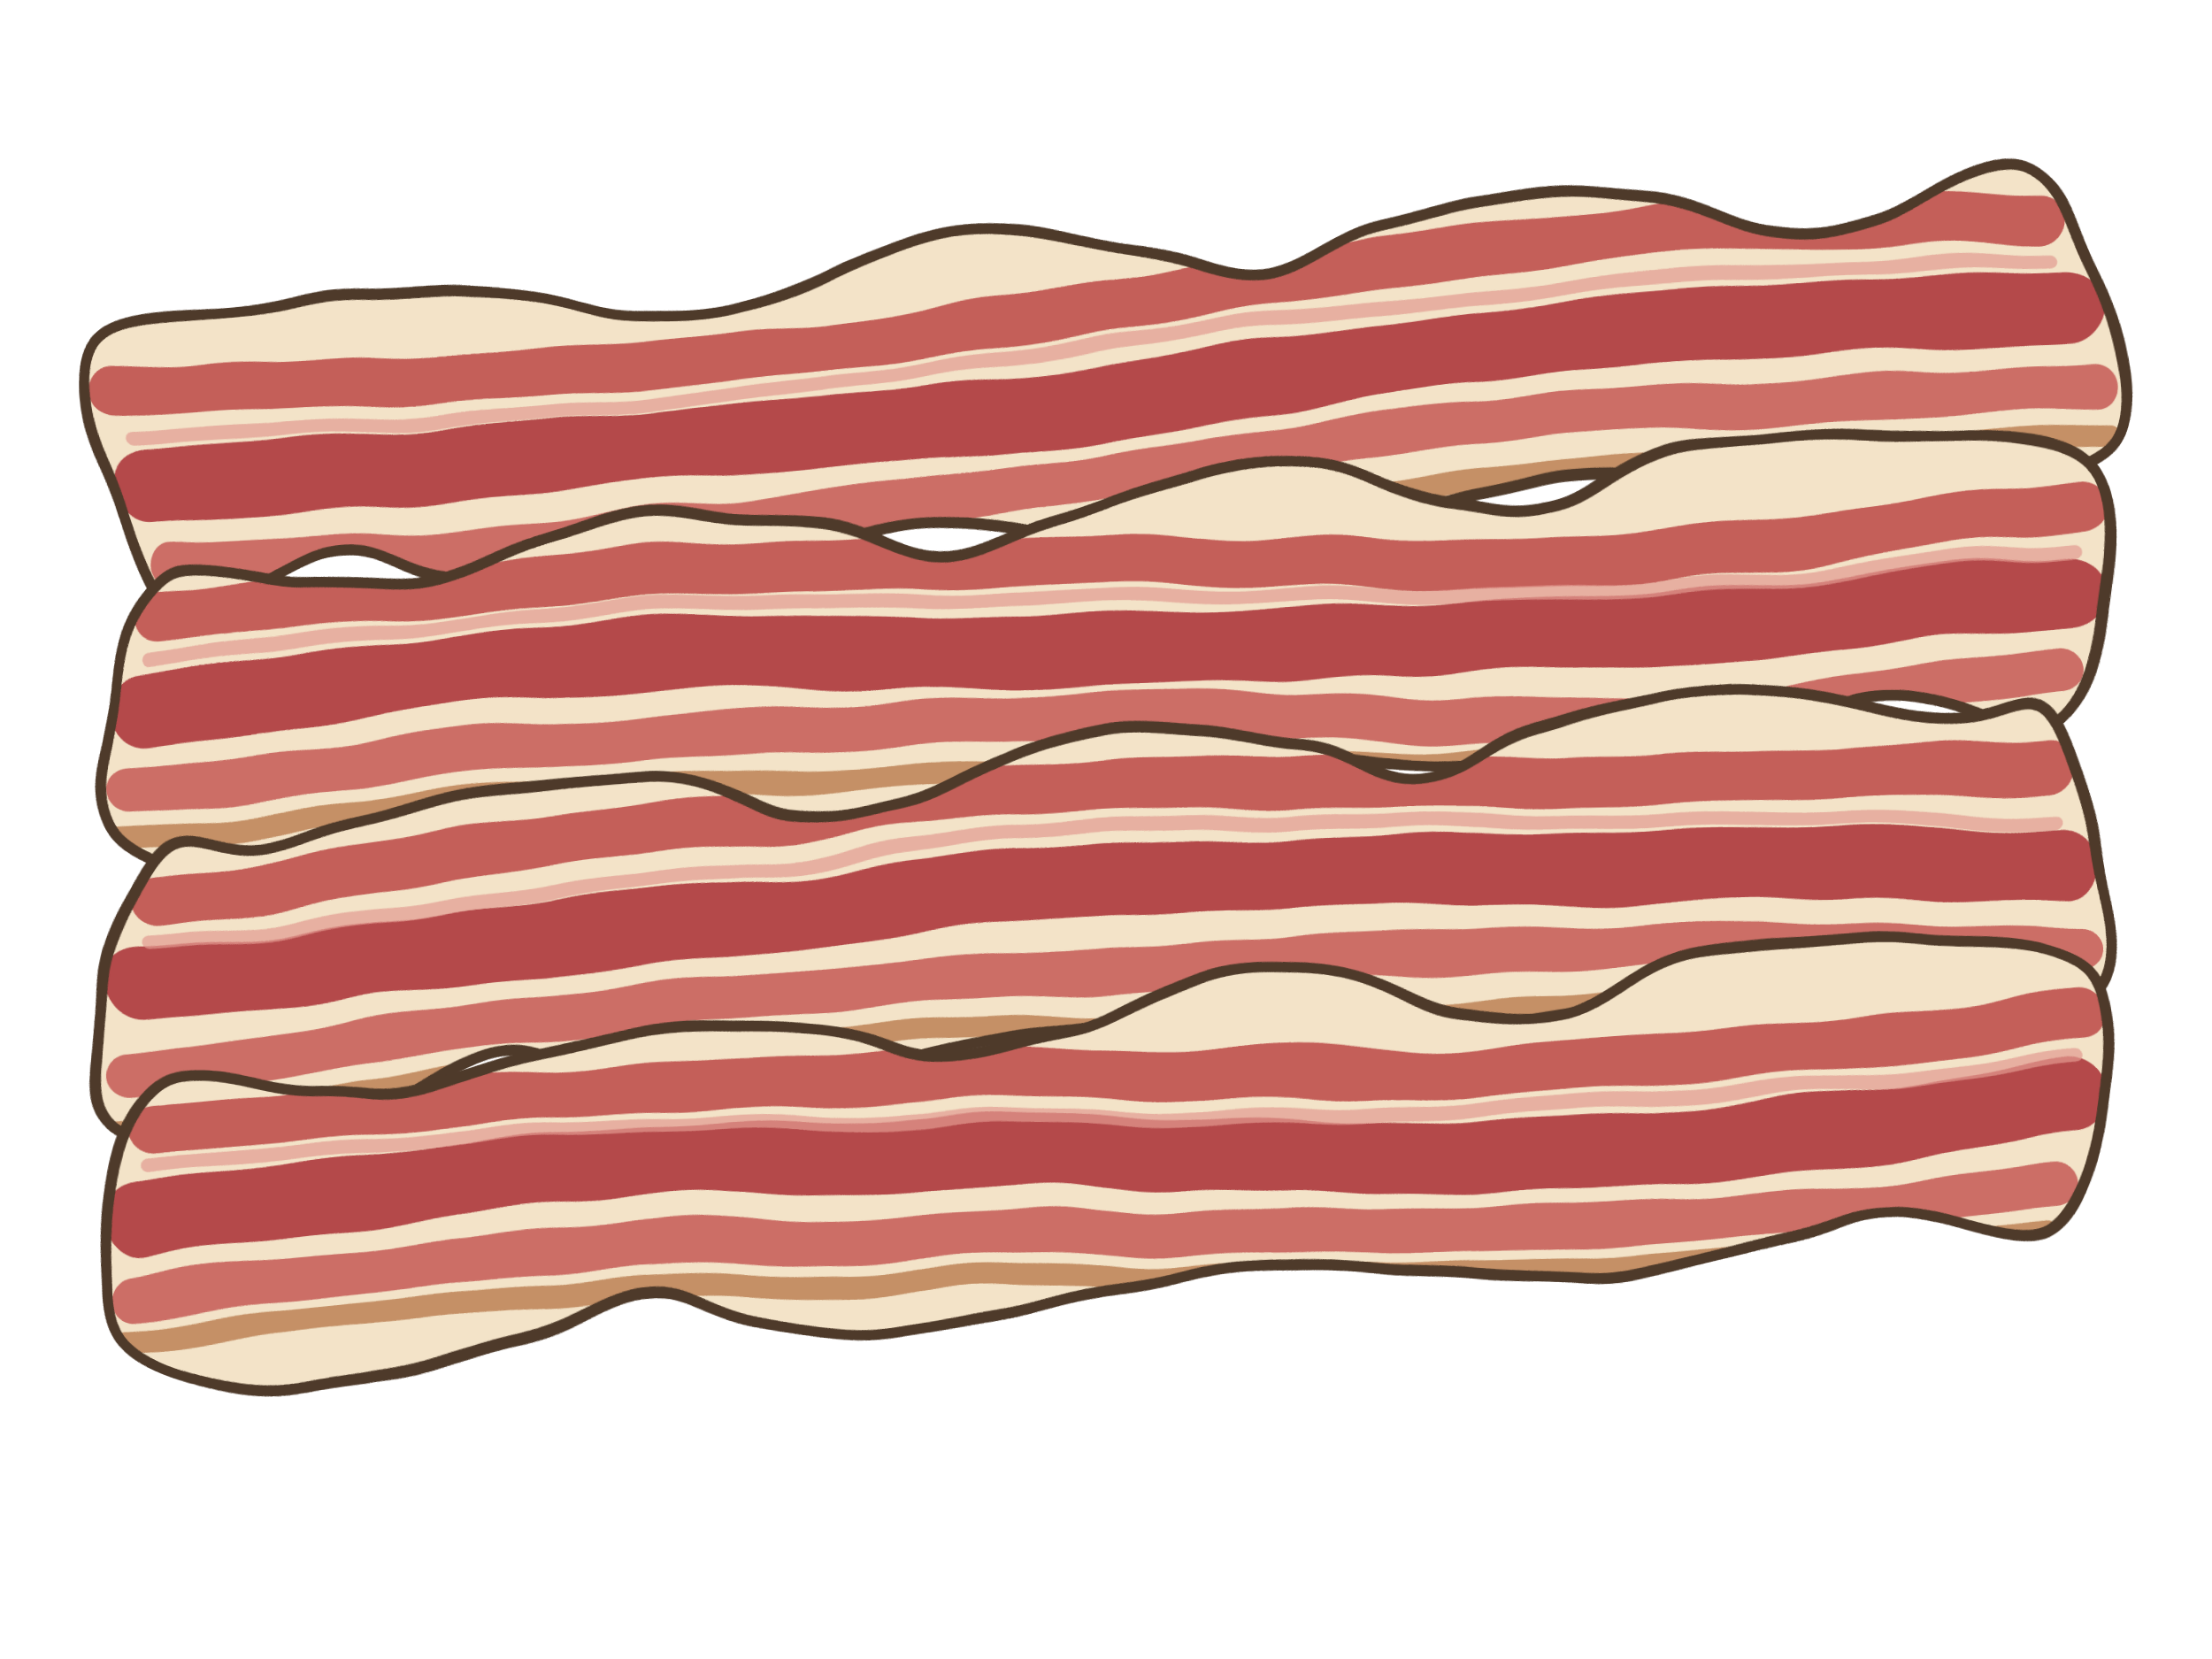
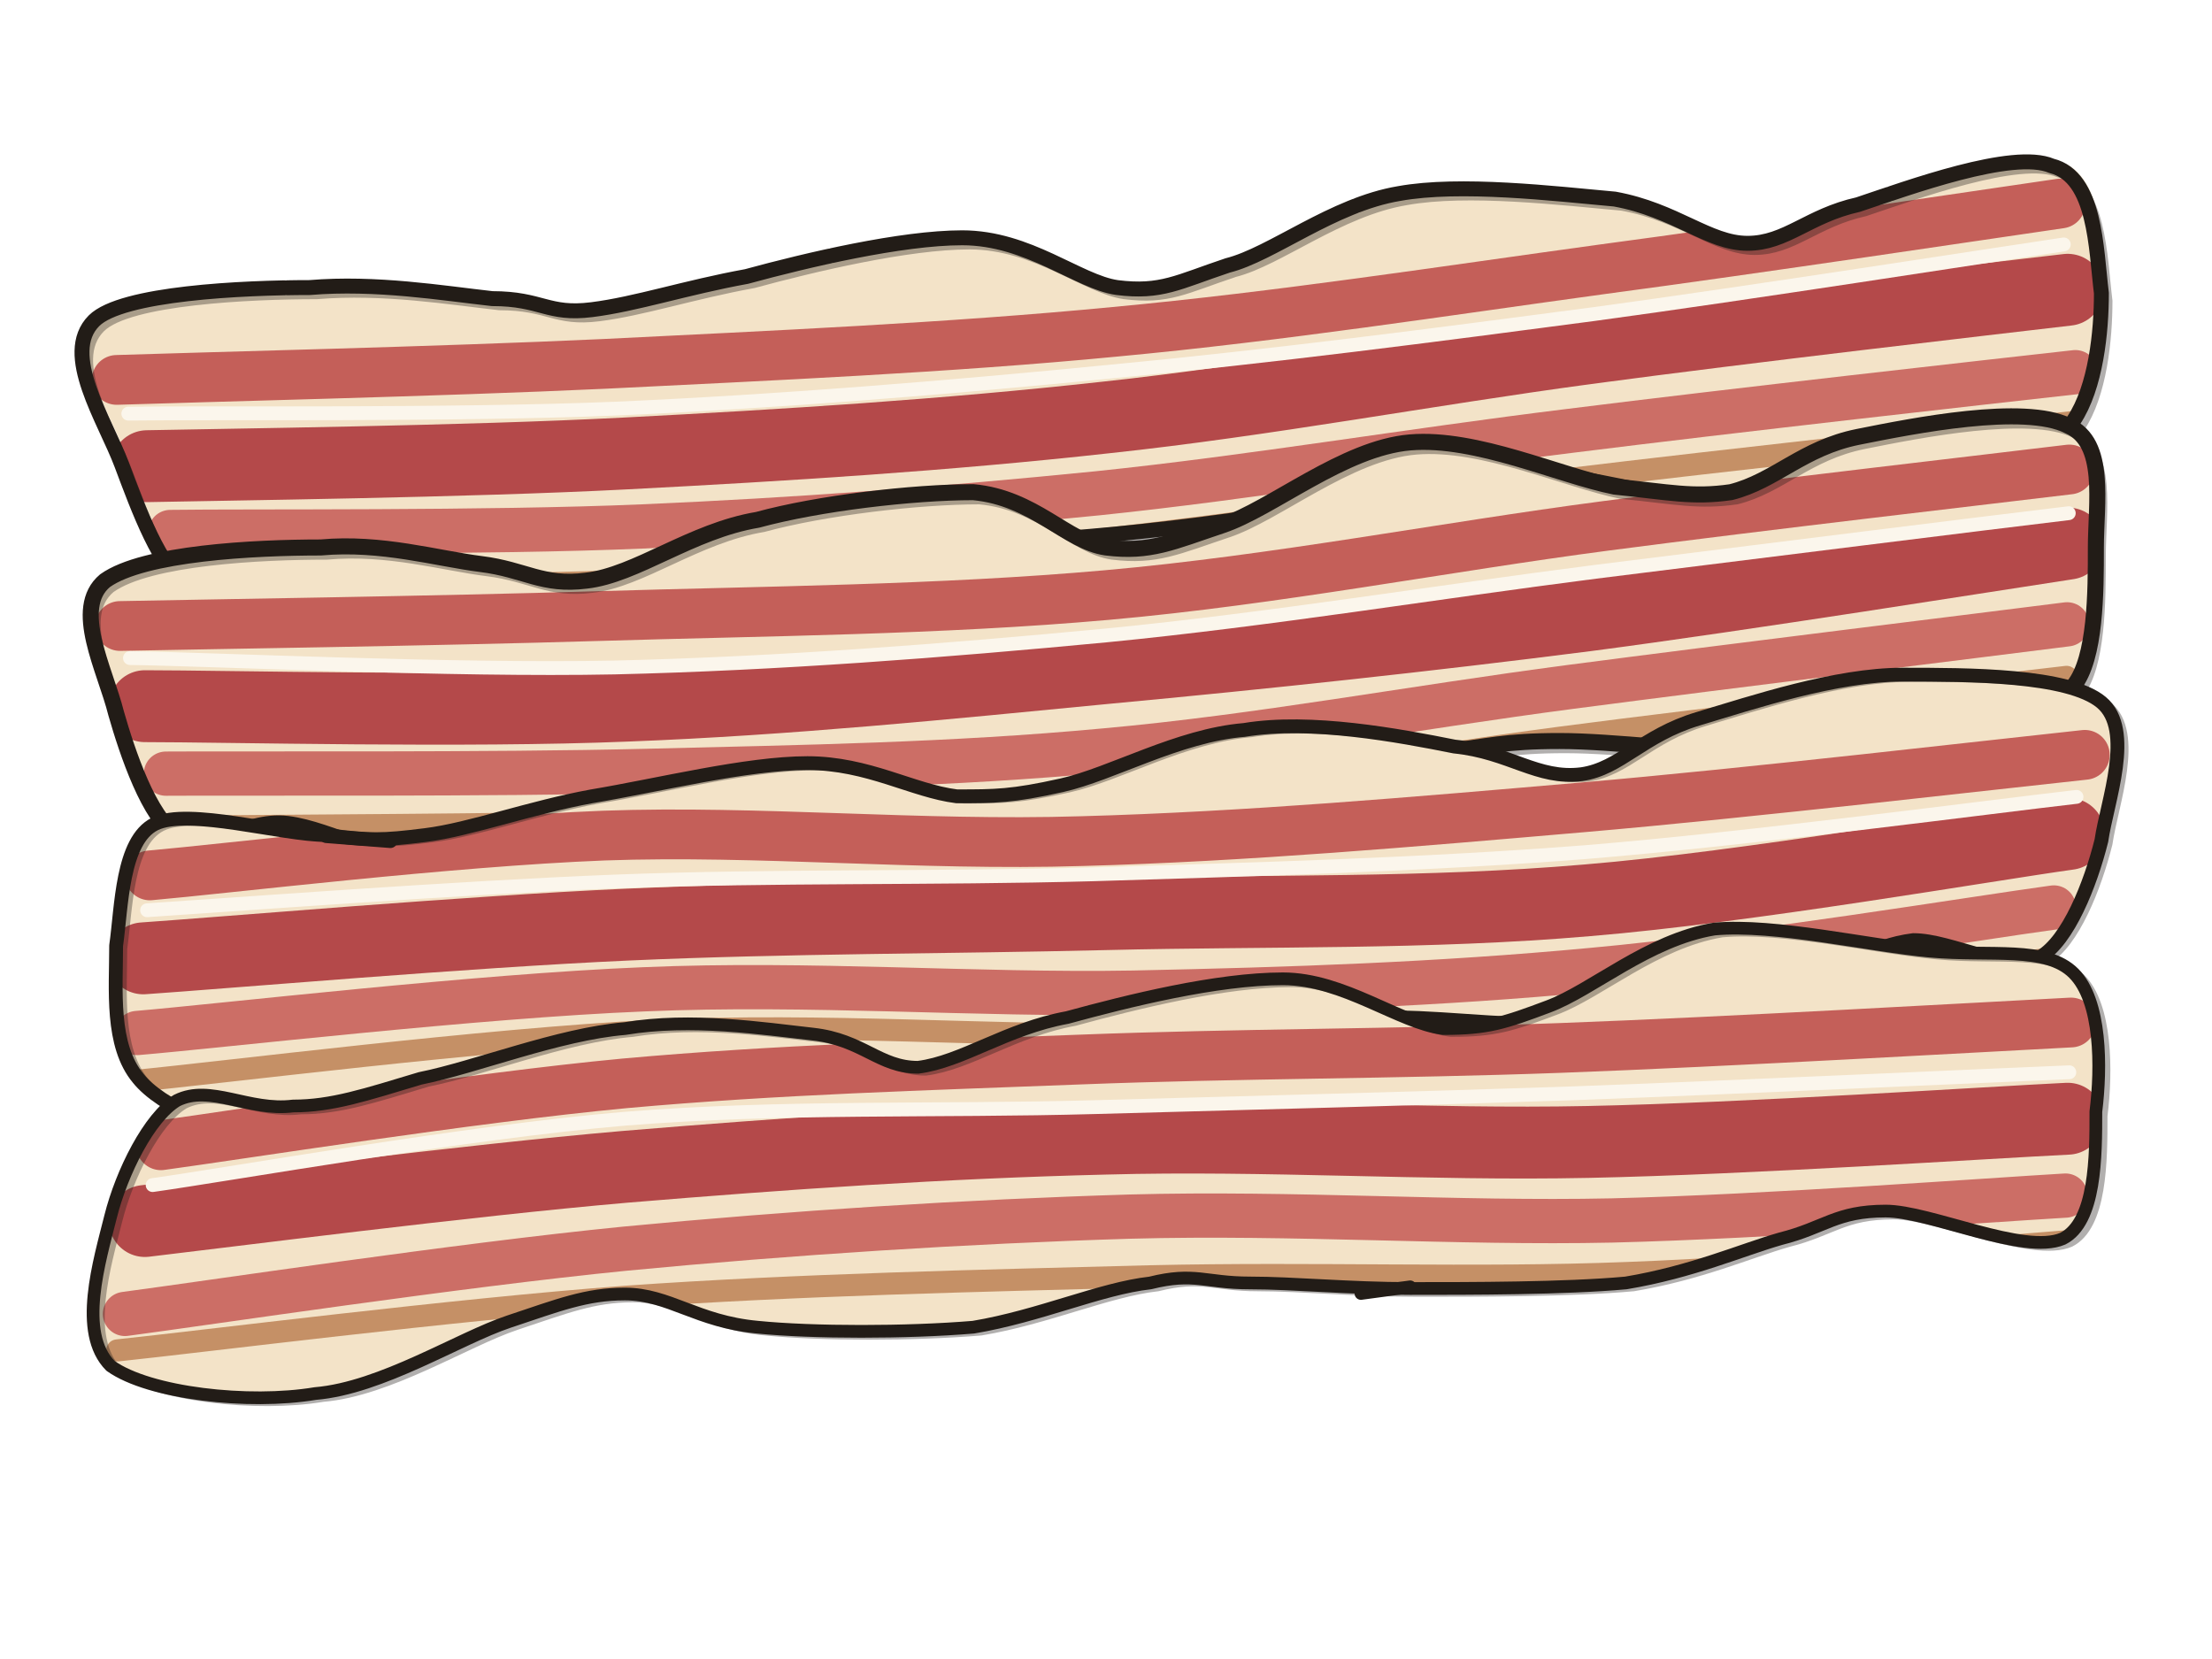
<svg xmlns="http://www.w3.org/2000/svg" viewBox="0 0 400 300">
  <defs>
-     <filter id="bacon-w" x="-5%" y="-5%" width="110%" height="110%" color-interpolation-filters="sRGB">
-       <feTurbulence type="fractalNoise" baseFrequency=".03" numOctaves="2" seed="49" result="t" />
-       <feDisplacementMap in="SourceGraphic" in2="t" scale="4.5" xChannelSelector="R" yChannelSelector="G" />
-     </filter>
-     <path id="bacon-1" d="M19.7 88.9c-2.5-8.4-6.4-21.3-1.4-27c5.1-5.6 20-5.2 31.7-6.8c11.8-1.7 28.2-3 38.8-2.9c10.5.2 17.1 3.4 24.6 3.9c7.6.4 11.7.9 20.9-1.4c9.1-2.2 22.1-10.6 33.9-12.1c11.9-1.6 27.5 1.3 37.3 2.7c9.7 1.4 13.9 6.3 21.2 5.6c7.3-.6 12.5-6.6 22.6-9.5c10.1-2.9 26.2-7.9 38-7.9c11.8.1 24.3 7.3 33 8.2c8.7 1 11.6-.5 19.2-2.4c7.7-1.9 20-11.5 26.8-9.2c6.7 2.3 11.4 14.7 14 23.1c2.5 8.3 6.4 20.8 1.4 26.9c-4.9 6.1-19.6 8.5-31.2 9.6c-11.7 1.2-28.2-2.1-38.8-2.8c-10.6-.6-17.5-1.5-25-1c-7.5.5-10.8 2.3-20 4.1c-9.2 1.8-23.3 5.6-35.4 6.7c-12 1.1-27.2.3-36.8-.1c-9.6-.5-13.3-3-20.7-2.8c-7.5.3-13.9 1.9-24.1 4.3c-10.2 2.4-25.4 9.5-37.1 10.3c-11.8.8-24.6-4.1-33.4-5.5c-8.7-1.4-11.6-4.4-19.2-2.9c-7.6 1.5-19.6 13.9-26.3 12c-6.7-1.8-11.4-14.8-14-23.1Z" />
+     <path id="bacon-1" d="M316 91c-12 0-25-4-34-5c-8-1-11 0-19 2c-8 1-16 3-27 4c-11 2-27 4-39 5c-11 1-21 1-30 0c-8 0-10-4-18-2c-8 2-19 10-30 12c-12 2-29 2-40 1c-11-1-17-7-25-7c-7-1-14 7-20 5c-5-3-9-14-12-22c-3-8-11-20-5-26c5-5 27-6 39-6c12-1 24 1 33 2c9 0 10 3 18 2c8-1 17-4 28-6c11-3 28-7 39-7c12 0 21 8 28 9c8 1 11-1 20-4c8-2 19-11 31-13c11-2 28 0 39 1c11 2 17 8 24 8c7 0 11-5 20-7c9-3 28-10 35-7c8 2 8 15 9 23c0 7-1 17-5 23c-4 6-11 10-20 13c-10 2-27 3-39 2Z" pathLength="100" />
    <clipPath id="bacon-2">
      <use href="#bacon-1" />
    </clipPath>
-     <path id="bacon-3" d="M20.1 126.7c1.4-7.9 4.4-19.1 10.3-22.6c5.9-3.5 17.6 1.4 25.2 1.5c7.6 0 11.3.6 20.4-1.2c9.1-1.9 22.3-8.2 34.3-9.8c11.9-1.6 27.6-.8 37.3.2c9.8.9 13.8 5.8 21.1 5.6c7.4-.2 13.1-4.1 23.2-7c10-2.9 25.5-10 37.3-10.4c11.7-.3 24.5 6.7 33.3 8.1c8.8 1.4 11.9 2.1 19.5.2c7.6-1.9 15-9.4 25.9-11.5c11-2.2 28.2-1.8 39.7-1.2c11.6.7 24 .1 29.4 5.1c5.4 4.9 4 16.7 3 24.7c-1 7.9-2.7 20.2-9 23.2c-6.3 2.9-20.8-5.5-28.6-5.5c-7.9-.1-9.9 3.1-18.3 5.2c-8.4 2.1-20.4 6.1-32.1 7.2c-11.8 1.1-28-.2-38.5-.5c-10.5-.2-17.1-1.1-24.7-1c-7.5.2-11.4 0-20.7 1.8c-9.2 1.8-22.9 7.7-34.8 9.1c-12 1.5-27.3.6-36.9-.3c-9.6-.9-13.3-5.4-20.7-5.1c-7.4.3-13.5 4-23.7 6.9c-10.2 2.8-25.9 9.8-37.6 10.1c-11.7.4-27.1-2.5-32.8-7.9c-5.7-5.5-3-17-1.5-24.9Z" />
+     <path id="bacon-3" d="M292 88c10 1 14 2 21 1c8-2 13-8 23-10c10-2 30-6 38-2c7 3 5 14 5 22c0 8 0 20-4 25c-4 5-11 6-21 8c-9 2-24 4-36 4c-12 0-26-2-36-2c-10 0-13 1-21 2c-7 1-13 2-24 3c-10 2-26 4-38 5c-11 1-24 1-33 0c-9 0-11-3-19-2c-7 1-16 4-27 7c-11 2-28 7-39 7c-12 0-21-6-29-7c-8-1-15 6-20 2c-5-3-9-15-11-22c-2-8-8-19-2-24c7-5 27-6 39-6c11-1 21 2 29 3c8 1 11 4 19 3c9-1 19-9 31-11c11-3 28-5 39-5c11 1 17 9 24 10c8 1 12-1 21-4c9-3 22-14 34-15c12-1 27 6 37 8Z" />
    <clipPath id="bacon-4">
      <use href="#bacon-3" />
    </clipPath>
-     <path id="bacon-5" d="M19.5 178c1.4-8.6 5.8-20.7 10.5-24.9c4.8-4.2 10.3.8 18.3-.5c8-1.2 18.3-5 29.8-6.9c11.5-2 28.1-5 39.1-5c10.9.1 18.8 4.5 26.5 5.3c7.7.7 11.2 1.6 19.9-.6c8.7-2.3 20.5-11.3 32.3-13c11.7-1.8 28.2.8 38.4 2.2c10.1 1.4 15.3 6.5 22.6 6.1c7.3-.5 11.5-6 21.2-8.9c9.6-2.8 24.9-8 36.8-8.2c12-.2 25.6 6.2 34.8 7.1c9.1.9 14.8-5.6 20-1.8c5.1 3.8 9.3 16.1 10.8 24.8c1.4 8.6 4.5 23.2-2.2 26.9c-6.7 3.7-27.7-3.9-38-4.8c-10.2-.9-15.8-1.5-23.2-.7c-7.4.9-11.5 4-21.2 6c-9.6 1.9-24.8 4.9-36.8 5.5c-12 .7-26.2-1.1-35.4-1.5c-9.1-.4-12-1.6-19.6-1c-7.5.6-15.1 2.6-25.7 4.8c-10.6 2.3-26.5 7.9-38.1 8.5c-11.6.6-23.1-3.7-31.5-4.9c-8.4-1.2-11.1-4-18.9-2.3c-7.9 1.6-16.8 9.7-28.2 12.2c-11.3 2.5-32.7 6.5-39.7 2.5c-7.1-4.1-3.8-18.3-2.5-26.9Z" />
+     <path id="bacon-5" d="M59 151c8 1 10 1 18 0c8-1 19-5 30-7c12-2 28-6 39-6c11 0 19 5 27 6c7 0 10 0 19-2c9-2 21-9 33-10c12-2 28 1 38 3c10 1 15 6 23 5c7-1 11-7 21-10c10-3 25-8 37-8c12 0 30 0 36 5c6 5 1 18 0 25c-2 8-6 18-11 21c-6 3-16-3-23-3c-8 1-12 5-21 8c-10 2-25 6-37 7c-12 1-26-1-35-1c-9 0-12 0-20 0c-7 1-15 1-26 2c-10 2-26 7-38 8c-11 0-23-3-31-4c-9-1-11-4-19-2c-8 1-17 9-28 12c-12 3-29 6-40 6c-11-1-22-6-26-11c-5-6-4-16-4-24c1-7 1-19 7-22c6-3 23 2 31 2Z" />
    <clipPath id="bacon-6">
      <use href="#bacon-5" />
    </clipPath>
-     <path id="bacon-7" d="M20.1 218.2c1.3-7.9 3.6-19.2 9.7-22.6c6.1-3.5 19.3 1.5 27 1.7c7.7.2 10.7 1.1 19.4-.5c8.8-1.7 21.1-7.8 33-9.6c11.9-1.8 28.2-2.1 38.3-1.3c10.1.8 15 6 22.4 6.1c7.4.1 12.3-2.6 22-5.5c9.6-2.8 24.1-10.9 36-11.6c11.8-.7 25.8 5.7 35 7.2c9.2 1.5 12.8 3.2 20.2 1.6c7.4-1.5 13.7-8.7 24.3-11c10.6-2.4 27.6-3.4 39.3-2.9c11.8.4 25.5.6 31 5.6c5.5 5.1 3.4 16.7 2.2 24.5c-1.2 7.9-3.5 19.6-9.6 22.6c-6.1 3-19.4-4.7-27-4.5c-7.6.2-10 3.7-18.7 5.8c-8.7 2.2-21.8 6-33.7 7c-11.9.9-27.7-1.1-37.8-1.4c-10.1-.3-15.5-.9-23-.6c-7.5.4-12.3.7-22 2.6c-9.6 1.9-24 7.7-36 8.9c-11.9 1.2-26.4-.5-35.6-1.5c-9.2-1-12.3-5.2-19.7-4.5c-7.5.6-14.4 5.4-25 8.2c-10.6 2.9-27 8.6-38.6 8.6c-11.6 0-25.5-3-31-8.5c-5.5-5.5-3.3-16.6-2.1-24.4Z" />
+     <path id="bacon-7" d="M255 233c-11 0-21-1-29-1c-8 0-10-2-18 0c-9 1-20 6-32 8c-12 1-29 1-39 0c-11-1-16-6-24-6c-7 0-12 2-21 5c-9 3-23 12-35 13c-12 2-30 0-37-5c-6-6-2-19 0-27c2-8 7-18 12-21c6-3 13 2 21 1c7 0 13-2 23-5c10-2 25-8 37-9c12-2 25 0 34 1c9 1 12 6 19 6c8-1 16-7 27-9c11-3 27-7 39-7c11 0 21 8 29 9c8 0 11-1 19-4c8-3 18-12 30-14c11-1 28 3 39 4c11 1 21-1 26 4c5 5 5 17 4 25c0 8 0 20-6 23c-7 3-24-5-32-5c-9 0-11 3-19 5c-7 2-16 6-28 8c-11 1-28 1-39 1Z" />
    <clipPath id="bacon-8">
      <use href="#bacon-7" />
    </clipPath>
  </defs>
-   <g filter="url(#bacon-w)" fill="none" stroke="#4E3A2A" stroke-width="2" stroke-linejoin="round" stroke-linecap="round">
-     <use href="#bacon-1" fill="#F3E3C8" stroke="none" />
+   <g fill="none" stroke="#221C17" stroke-width="2.6" stroke-linejoin="round" stroke-linecap="round">
+     <use href="#bacon-1" fill="#F3E3C8" stroke="none" transform="translate(1.1-.9)" />
    <g clip-path="url(#bacon-2)">
-       <path d="M21.2 71.4c15.4-.9 61.7-2.6 92.1-5.3c30.3-2.6 61-6.7 90-10.6c29-4 56.2-10.7 83.9-13.3c27.7-2.6 68.4-2 82.1-2.4" stroke="#C45F59" stroke-width="9" />
-       <path d="M26.4 88.4c14.5-1.1 57.8-4.2 86.6-6.8c28.9-2.6 57.6-5.2 86.6-8.8c29-3.6 58.3-9.9 87.4-12.7c29.1-2.9 72.7-3.6 87.2-4.4" stroke="#B4494A" stroke-width="13" />
-       <path d="M30.7 102.3c13.7-.8 54.4-2.3 82-5c27.7-2.8 55.1-7.6 84.1-11.3c29-3.8 59.7-8.7 90-11.4c30.3-2.7 76.5-4 91.7-4.8" stroke="#CC6E66" stroke-width="8" />
-       <path d="M33.6 111.8c13.2-.8 52.2-2.3 79-4.8c26.8-2.5 52.9-6.6 81.9-10.2c29-3.7 61.1-8.6 92.2-11.7c31.1-3 78.8-5.5 94.5-6.6" stroke="#B97C4E" stroke-width="4" opacity="0.8" />
-       <path d="M23.9 80c14.8-1.1 59.6-3.4 89.2-6.4c29.7-3 59.8-7.6 88.8-11.4c29-3.7 56.9-8.6 85.2-11.1c28.3-2.5 70.4-3.2 84.5-3.9" stroke="#E39A90" stroke-width="2.5" opacity="0.7" />
+       <path d="M21.1 68.7c14.7-.5 58.1-1.5 88.2-2.9c30.1-1.5 62.2-2.9 92.3-5.8c30-2.8 59.6-7.4 88.1-11.3c28.5-3.8 69.1-9.9 82.9-11.9" stroke="#C45F59" stroke-width="9" />
+       <path d="M26.6 84.3c14.4-.3 57.6-.8 86.5-2.3c28.9-1.5 57.9-3.3 86.8-6.5c29-3.1 58-8.6 87-12.5c29-3.9 72.5-8.9 87-10.6" stroke="#B4494A" stroke-width="13" />
+       <path d="M30.8 96.2c14.2-.2 57.4.2 85.3-1c28-1.2 54.4-3.2 82.4-6c28-2.9 56.1-7.7 85.5-11.3c29.5-3.7 76.1-8.9 91.3-10.6" stroke="#CC6E66" stroke-width="8" />
+       <path d="M34.2 105.9c14-.2 57 .3 84.2-1.1c27.2-1.4 51.9-4.2 79.2-7.1c27.3-3 55-7.3 84.7-10.9c29.7-3.6 78.1-8.9 93.7-10.6" stroke="#B97C4E" stroke-width="4" opacity="0.8" />
+       <path d="M23.2 74.8c14.7-.2 58.4.3 88-.9c29.6-1.3 60.1-3.8 89.6-6.7c29.5-2.8 58.6-6.6 87.4-10.4c28.7-3.9 70.8-10.5 85-12.6" stroke="#FBF6EC" stroke-width="2.5" />
    </g>
-     <use href="#bacon-1" />
-     <use href="#bacon-3" fill="#F3E3C8" stroke="none" />
+     <use href="#bacon-1" stroke-width="1.4" stroke-opacity=".35" transform="translate(1.3 1.4)" />
+     <use href="#bacon-1" stroke-width="2.7" stroke-dasharray="99.5 .5" stroke-dashoffset="22.4" />
+     <use href="#bacon-3" fill="#F3E3C8" stroke="none" transform="translate(-.4.6)" />
    <g clip-path="url(#bacon-4)">
-       <path d="M29 111.7c13.7-1.3 54.7-5.9 82.3-7.6c27.7-1.8 54.5-2.5 83.4-2.9c28.8-.4 59.3 1.9 89.5.3c30.2-1.6 76.5-8.2 91.8-9.8" stroke="#C45F59" stroke-width="9" />
-       <path d="M25.8 128.6c14.6-1.6 58.1-8.2 87.2-10c29.1-1.8 58.6-.1 87.6-.8c29-.8 57.3-1.9 86.2-3.7c28.9-1.7 72.7-5.7 87.2-6.8" stroke="#B4494A" stroke-width="13" />
-       <path d="M23.2 142.8c15.3-1.5 61.3-6.9 91.5-9.1c30.3-2.3 60.8-3.9 90-4.4c29.3-.6 57.6 2.2 85.5.9c27.9-1.3 68.4-7.2 82.1-8.6" stroke="#CC6E66" stroke-width="8" />
-       <path d="M21.6 151.6c15.7-1.6 63-7.4 94.1-9.4c31.1-2.1 63.2-2.2 92.5-3.1c29.3-.9 56.3-1.1 83.4-2.4c27.1-1.3 66.2-4.4 79.4-5.2" stroke="#B97C4E" stroke-width="4" opacity="0.8" />
-       <path d="M27.6 119.4c14-1.6 56.2-7.5 84.4-9.4c28.3-1.9 56.2-1.4 85.1-1.9c28.9-.5 58.6.3 88.2-1.1c29.7-1.4 74.7-6.1 89.7-7.3" stroke="#E39A90" stroke-width="2.5" opacity="0.7" />
+       <path d="M21.7 113.2c14.4-.3 56.9-.9 86.7-1.8c29.7-.9 61.5-1.1 91.8-3.8c30.4-2.7 61.1-8.7 90.1-12.5c29-3.8 69.9-8.5 83.9-10.2" stroke="#C45F59" stroke-width="9" />
+       <path d="M26.2 127.7c14.5 0 58.2 1.1 87.2-.1c28.9-1.1 57.7-4 86.6-6.8c28.9-2.7 57.8-5.8 86.8-9.5c29-3.8 72.7-10.8 87.2-13" stroke="#B4494A" stroke-width="13" />
+       <path d="M30 139.9c14.5-.1 58.7.2 87-.5c28.3-.7 54.9-1.1 82.8-3.7c27.8-2.5 55.3-7.7 84.3-11.5c29-3.8 74.8-9.4 89.7-11.3" stroke="#CC6E66" stroke-width="8" />
+       <path d="M32.9 149.5c14.5-.2 59.1-.3 86.8-1c27.8-.8 52.8-1.1 79.9-3.6c27.1-2.5 53.5-7.7 82.5-11.5c29-3.8 76.4-9.2 91.6-11" stroke="#B97C4E" stroke-width="4" opacity="0.8" />
+       <path d="M23.5 119c14.6.2 58.3 2.3 87.7 1.7c29.5-.7 59.4-3 88.9-5.8c29.6-2.9 59.4-7.8 88.4-11.5c29-3.6 71.3-8.9 85.6-10.6" stroke="#FBF6EC" stroke-width="2.5" />
    </g>
-     <use href="#bacon-3" />
-     <use href="#bacon-5" fill="#F3E3C8" stroke="none" />
+     <use href="#bacon-3" stroke-width="1.4" stroke-opacity=".35" transform="translate(1.1 1.5)" />
+     <use href="#bacon-3" stroke-width="2.9" />
+     <use href="#bacon-5" fill="#F3E3C8" stroke="none" transform="translate(.1-.2)" />
    <g clip-path="url(#bacon-6)">
-       <path d="M28.5 163c14.5-2.1 59-9.3 87.1-12.8c28.2-3.5 54.2-6.7 81.8-8.2c27.6-1.5 55.1-.1 84.1-.7c29-.6 74.8-2.3 89.8-2.8" stroke="#C45F59" stroke-width="9" />
-       <path d="M26.2 178c14.4-1.6 57.5-6.6 86.5-9.7c29-3.2 58.4-7.4 87.4-9.3c29.1-1.8 58.1-1.6 87.1-2.1c29-.5 72.5-.7 87-.9" stroke="#B4494A" stroke-width="13" />
-       <path d="M23.5 194.7c14.5-2.1 57.1-9.2 87-12.5c29.9-3.3 61.9-5.3 92.2-7.1c30.3-1.8 60.7-3.3 89.7-3.9c29-.6 70.3.3 84.4.3" stroke="#CC6E66" stroke-width="8" />
-       <path d="M21.9 205.3c14.5-2.4 56.8-11.1 87.2-14.4c30.4-3.4 64-4.4 95.2-5.9c31.2-1.6 62.8-2.8 91.8-3.4c29-.7 68.6-.4 82.3-.5" stroke="#B97C4E" stroke-width="4" opacity="0.8" />
-       <path d="M27.3 170.6c14.5-1.7 58.2-7.1 86.8-10.6c28.5-3.6 56.1-8.8 84.5-10.7c28.3-2 56.4-.7 85.5-.9c29.1-.1 74-.2 88.8-.2" stroke="#E39A90" stroke-width="2.5" opacity="0.7" />
+       <path d="M27.1 158.3c13.7-1.2 54-6.1 82.1-7.2c28.1-1 57 1.9 86.4 1c29.5-.8 60.3-3.5 90.5-6.1c30.3-2.6 75.8-7.9 90.9-9.5" stroke="#C45F59" stroke-width="9" />
+       <path d="M25.9 173.3c14.6-1 58.5-4.8 87.5-6.1c29-1.3 57.8-1.2 86.8-1.9c28.9-.7 57.9 0 86.9-2.5c29-2.4 72.5-10 87-12" stroke="#B4494A" stroke-width="13" />
+       <path d="M24.8 186.8c15.3-1.3 61.6-6.7 91.6-7.9c30.1-1.3 60 1.1 88.6.6c28.6-.6 55.1-1.5 82.8-4.1c27.7-2.5 69.6-9.4 83.6-11.3" stroke="#CC6E66" stroke-width="8" />
+       <path d="M24.1 195.5c15.7-1.5 63.7-7.6 94.3-9.1c30.6-1.4 60.9 1 89.2.7c28.3-.3 53.7-.3 80.7-2.5c27-2.3 67.6-9.2 81.1-11.1" stroke="#B97C4E" stroke-width="4" opacity="0.8" />
+       <path d="M26.6 164.6c14.1-.9 56.3-4.1 84.8-5.2c28.5-1.1 57.1-.5 86.3-1.3c29.2-.9 59.3-1.7 88.9-4c29.6-2.4 74-8.3 88.9-10" stroke="#FBF6EC" stroke-width="2.5" />
    </g>
-     <use href="#bacon-5" />
-     <use href="#bacon-7" fill="#F3E3C8" stroke="none" />
+     <use href="#bacon-5" stroke-width="1.4" stroke-opacity=".35" transform="translate(1.3.6)" />
+     <use href="#bacon-5" stroke-width="2.5" />
+     <path d="M59 151.2l11.6.9" stroke-width="2.5" />
+     <use href="#bacon-7" fill="#F3E3C8" stroke="none" transform="translate(0-.2)" />
    <g clip-path="url(#bacon-8)">
-       <path d="M28.3 204.5c13.8-1.2 54.8-5.7 82.5-7.5c27.7-1.7 54.9-2.2 83.8-2.8c29-.6 59.8.9 90.1-.9c30.3-1.8 76.4-8.1 91.7-9.7" stroke="#C45F59" stroke-width="9" />
-       <path d="M25.8 220.6c14.5-1.7 58.2-7.8 87.2-9.9c29-2.1 57.7-2.2 86.7-2.5c29.1-.4 58.5 2.2 87.5.5c29.1-1.7 72.5-8.9 86.9-10.6" stroke="#B4494A" stroke-width="13" />
-       <path d="M23.6 234.4c15.3-1.5 61.6-6.9 91.8-8.8c30.2-1.9 60.6-2.2 89.6-2.9c29-.6 56.6.3 84.4-1.1c27.8-1.5 68.5-6.2 82.2-7.5" stroke="#CC6E66" stroke-width="8" />
-       <path d="M22.3 242c15.8-1.5 63.4-6.8 94.3-8.7c31-1.8 62.3-2 91.3-2.7c29-.7 55.7-.1 82.8-1.4c27-1.4 66.3-5.5 79.6-6.6" stroke="#B97C4E" stroke-width="4" opacity="0.8" />
-       <path d="M27.3 211.2c14.1-1.3 56.2-5.9 84.6-7.4c28.4-1.5 56.6-1.1 85.6-1.7c29-.7 58.7-.4 88.3-2.2c29.6-1.8 74.5-7.2 89.4-8.6" stroke="#E39A90" stroke-width="2.5" opacity="0.7" />
+       <path d="M29.1 207.1c14-1.9 56.2-8.6 83.9-11.2c27.7-2.5 54.1-3.2 82.3-4.3c28.2-1.1 57-1 86.9-2.1c29.8-1.1 76.9-3.8 92.3-4.6" stroke="#C45F59" stroke-width="9" />
+       <path d="M26.2 220.8c14.5-1.7 57.9-7.3 86.8-9.8c28.9-2.4 57.8-4.4 86.9-5.1c29-.8 58.3 1.2 87.3.6c29-.6 72.3-3.5 86.7-4.2" stroke="#B4494A" stroke-width="13" />
+       <path d="M22.6 237.6c15.1-2 60.1-8.8 90.4-11.8c30.3-2.9 61.6-4.9 91.4-5.8c29.7-.8 58.9 1.3 87.1.7c28.2-.7 68.3-3.7 82-4.5" stroke="#CC6E66" stroke-width="8" />
+       <path d="M21.2 244.2c15.3-1.6 60.8-7.4 91.9-9.7c31.1-2.2 64.5-2.9 94.7-3.7c30.2-.7 58.9.5 86.5-.6c27.6-1 65.8-4.7 79-5.7" stroke="#B97C4E" stroke-width="4" opacity="0.8" />
+       <path d="M27.6 214.3c14.2-2 57-9.6 85.4-12c28.4-2.3 56.5-1.3 85.1-2.1c28.6-.8 57.2-1.5 86.5-2.5c29.4-1.1 74.7-3.2 89.6-3.8" stroke="#FBF6EC" stroke-width="2.5" />
    </g>
-     <use href="#bacon-7" />
+     <use href="#bacon-7" stroke-width="1.4" stroke-opacity=".35" transform="translate(1.4.8)" />
+     <use href="#bacon-7" stroke-width="2.3" />
+     <path d="M255 232.7l-8.9 1.2" stroke-width="2.3" />
  </g>
</svg>
